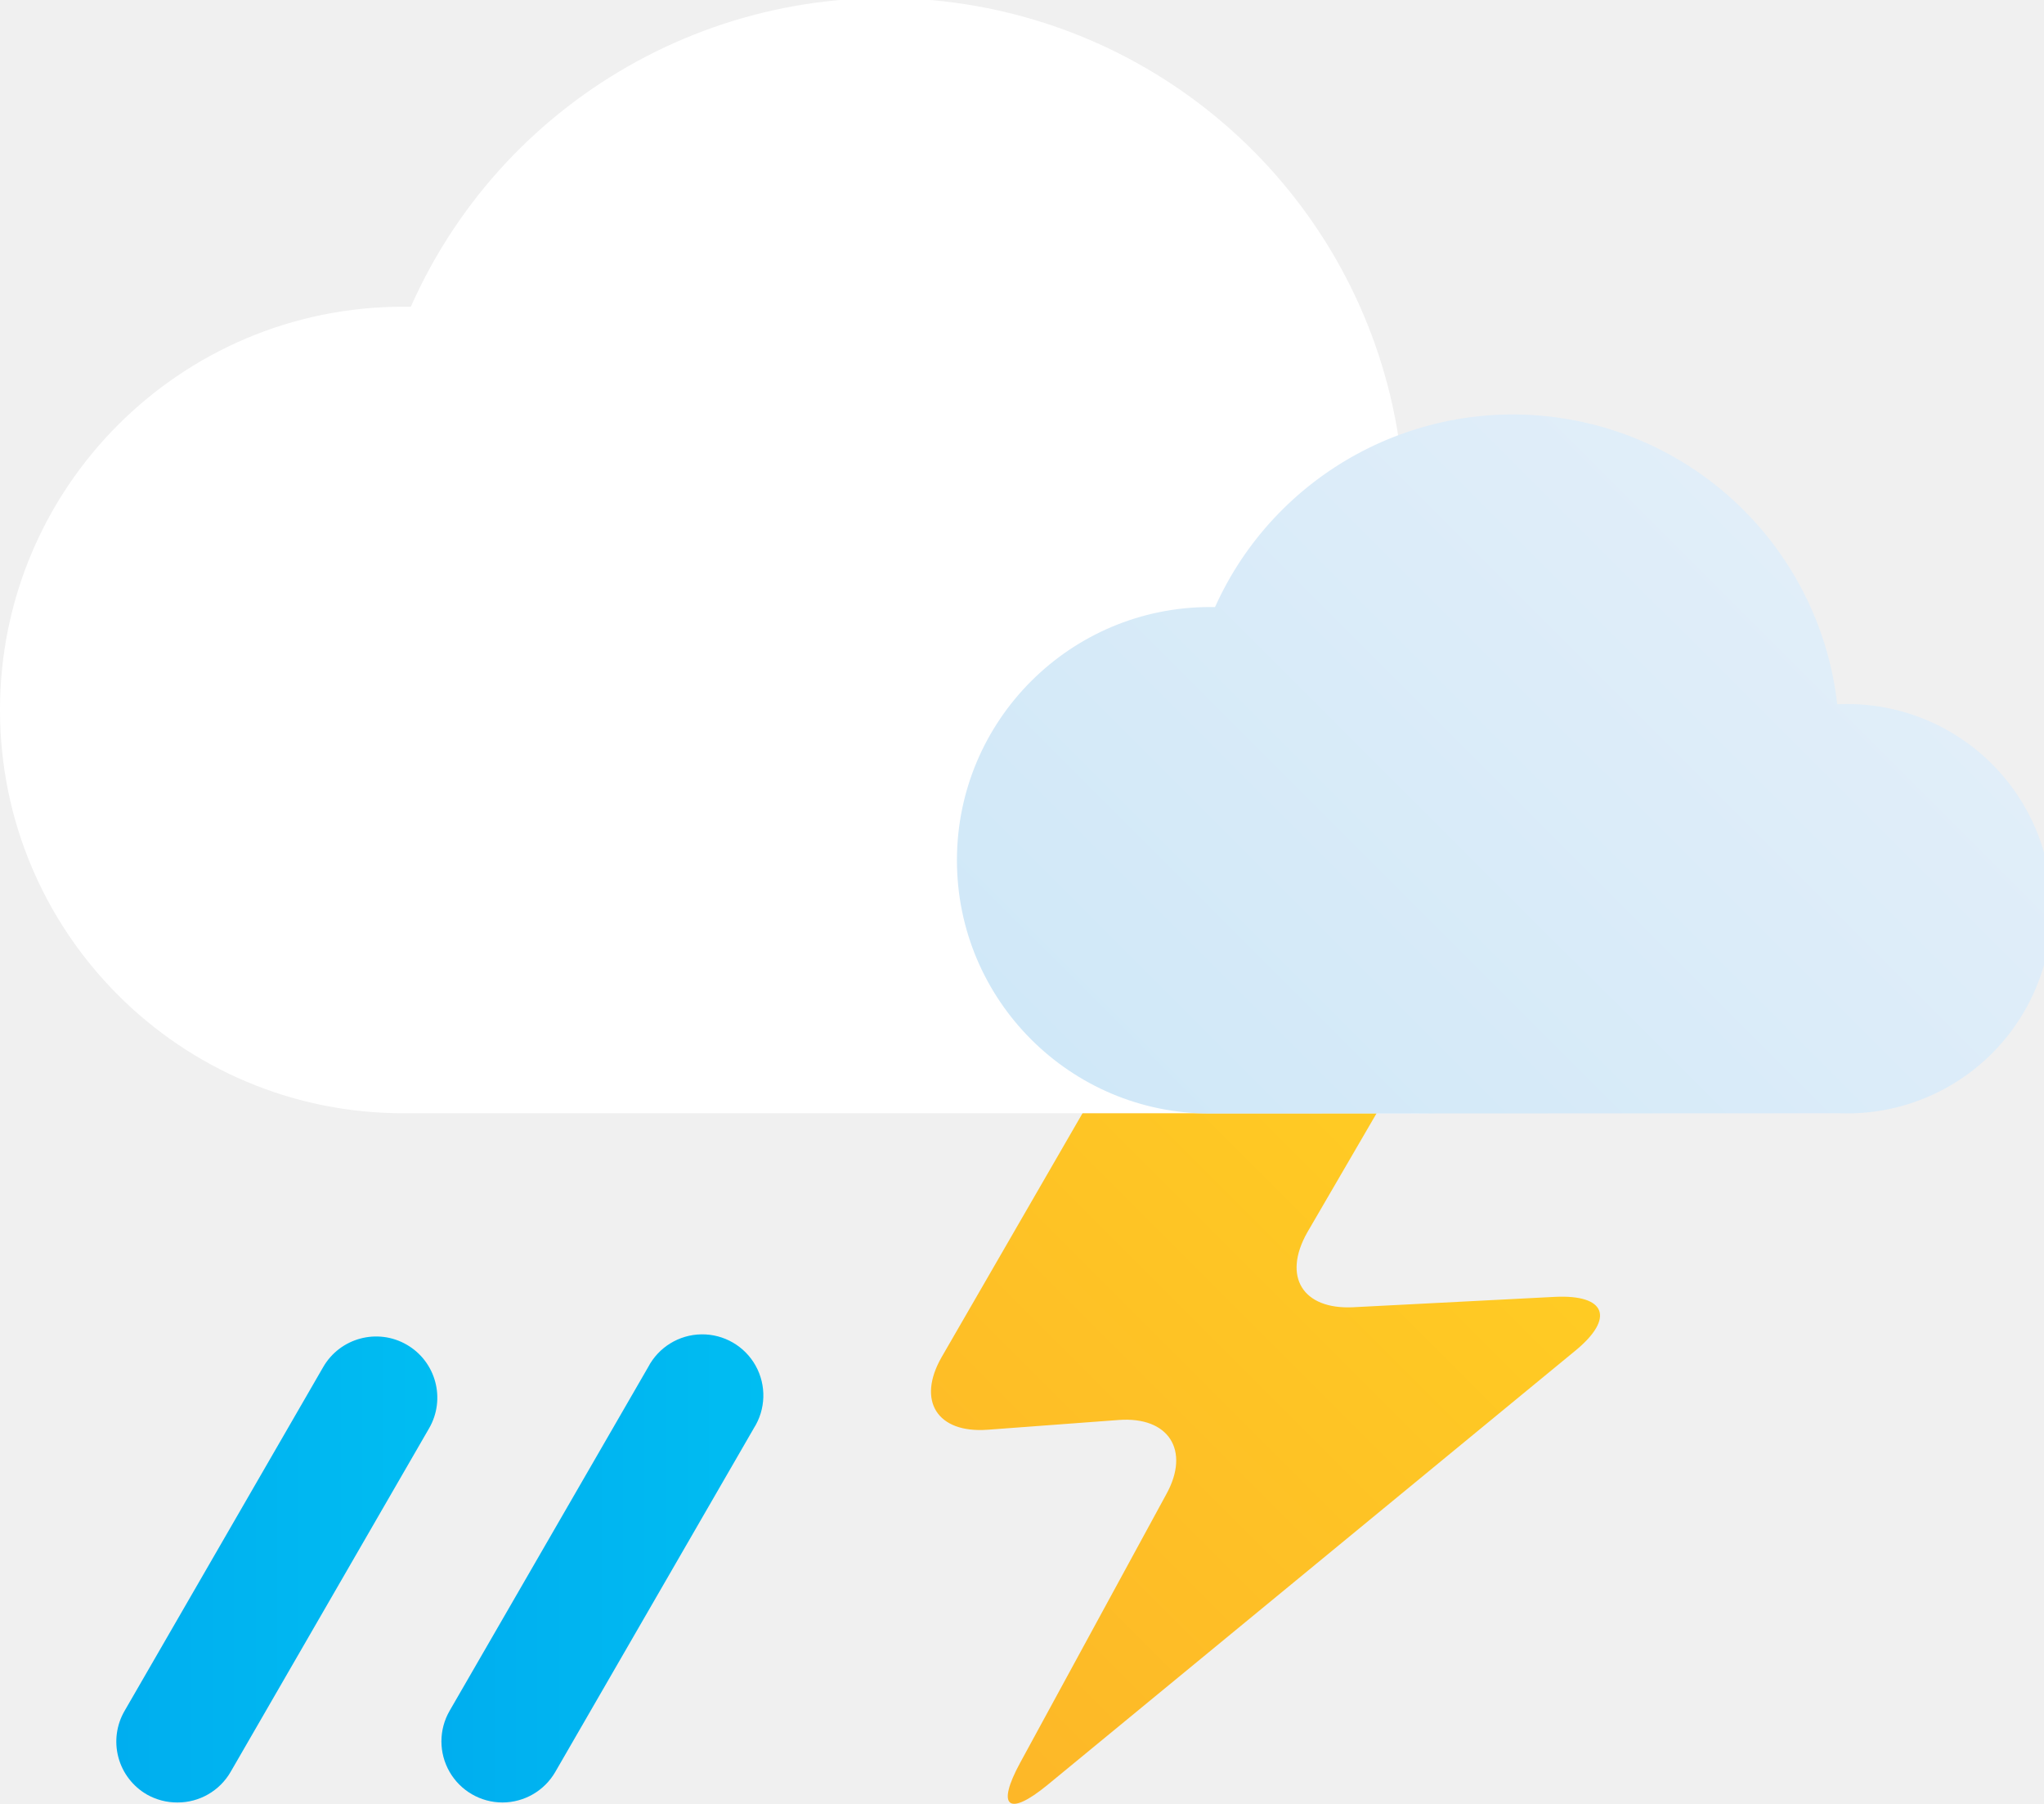
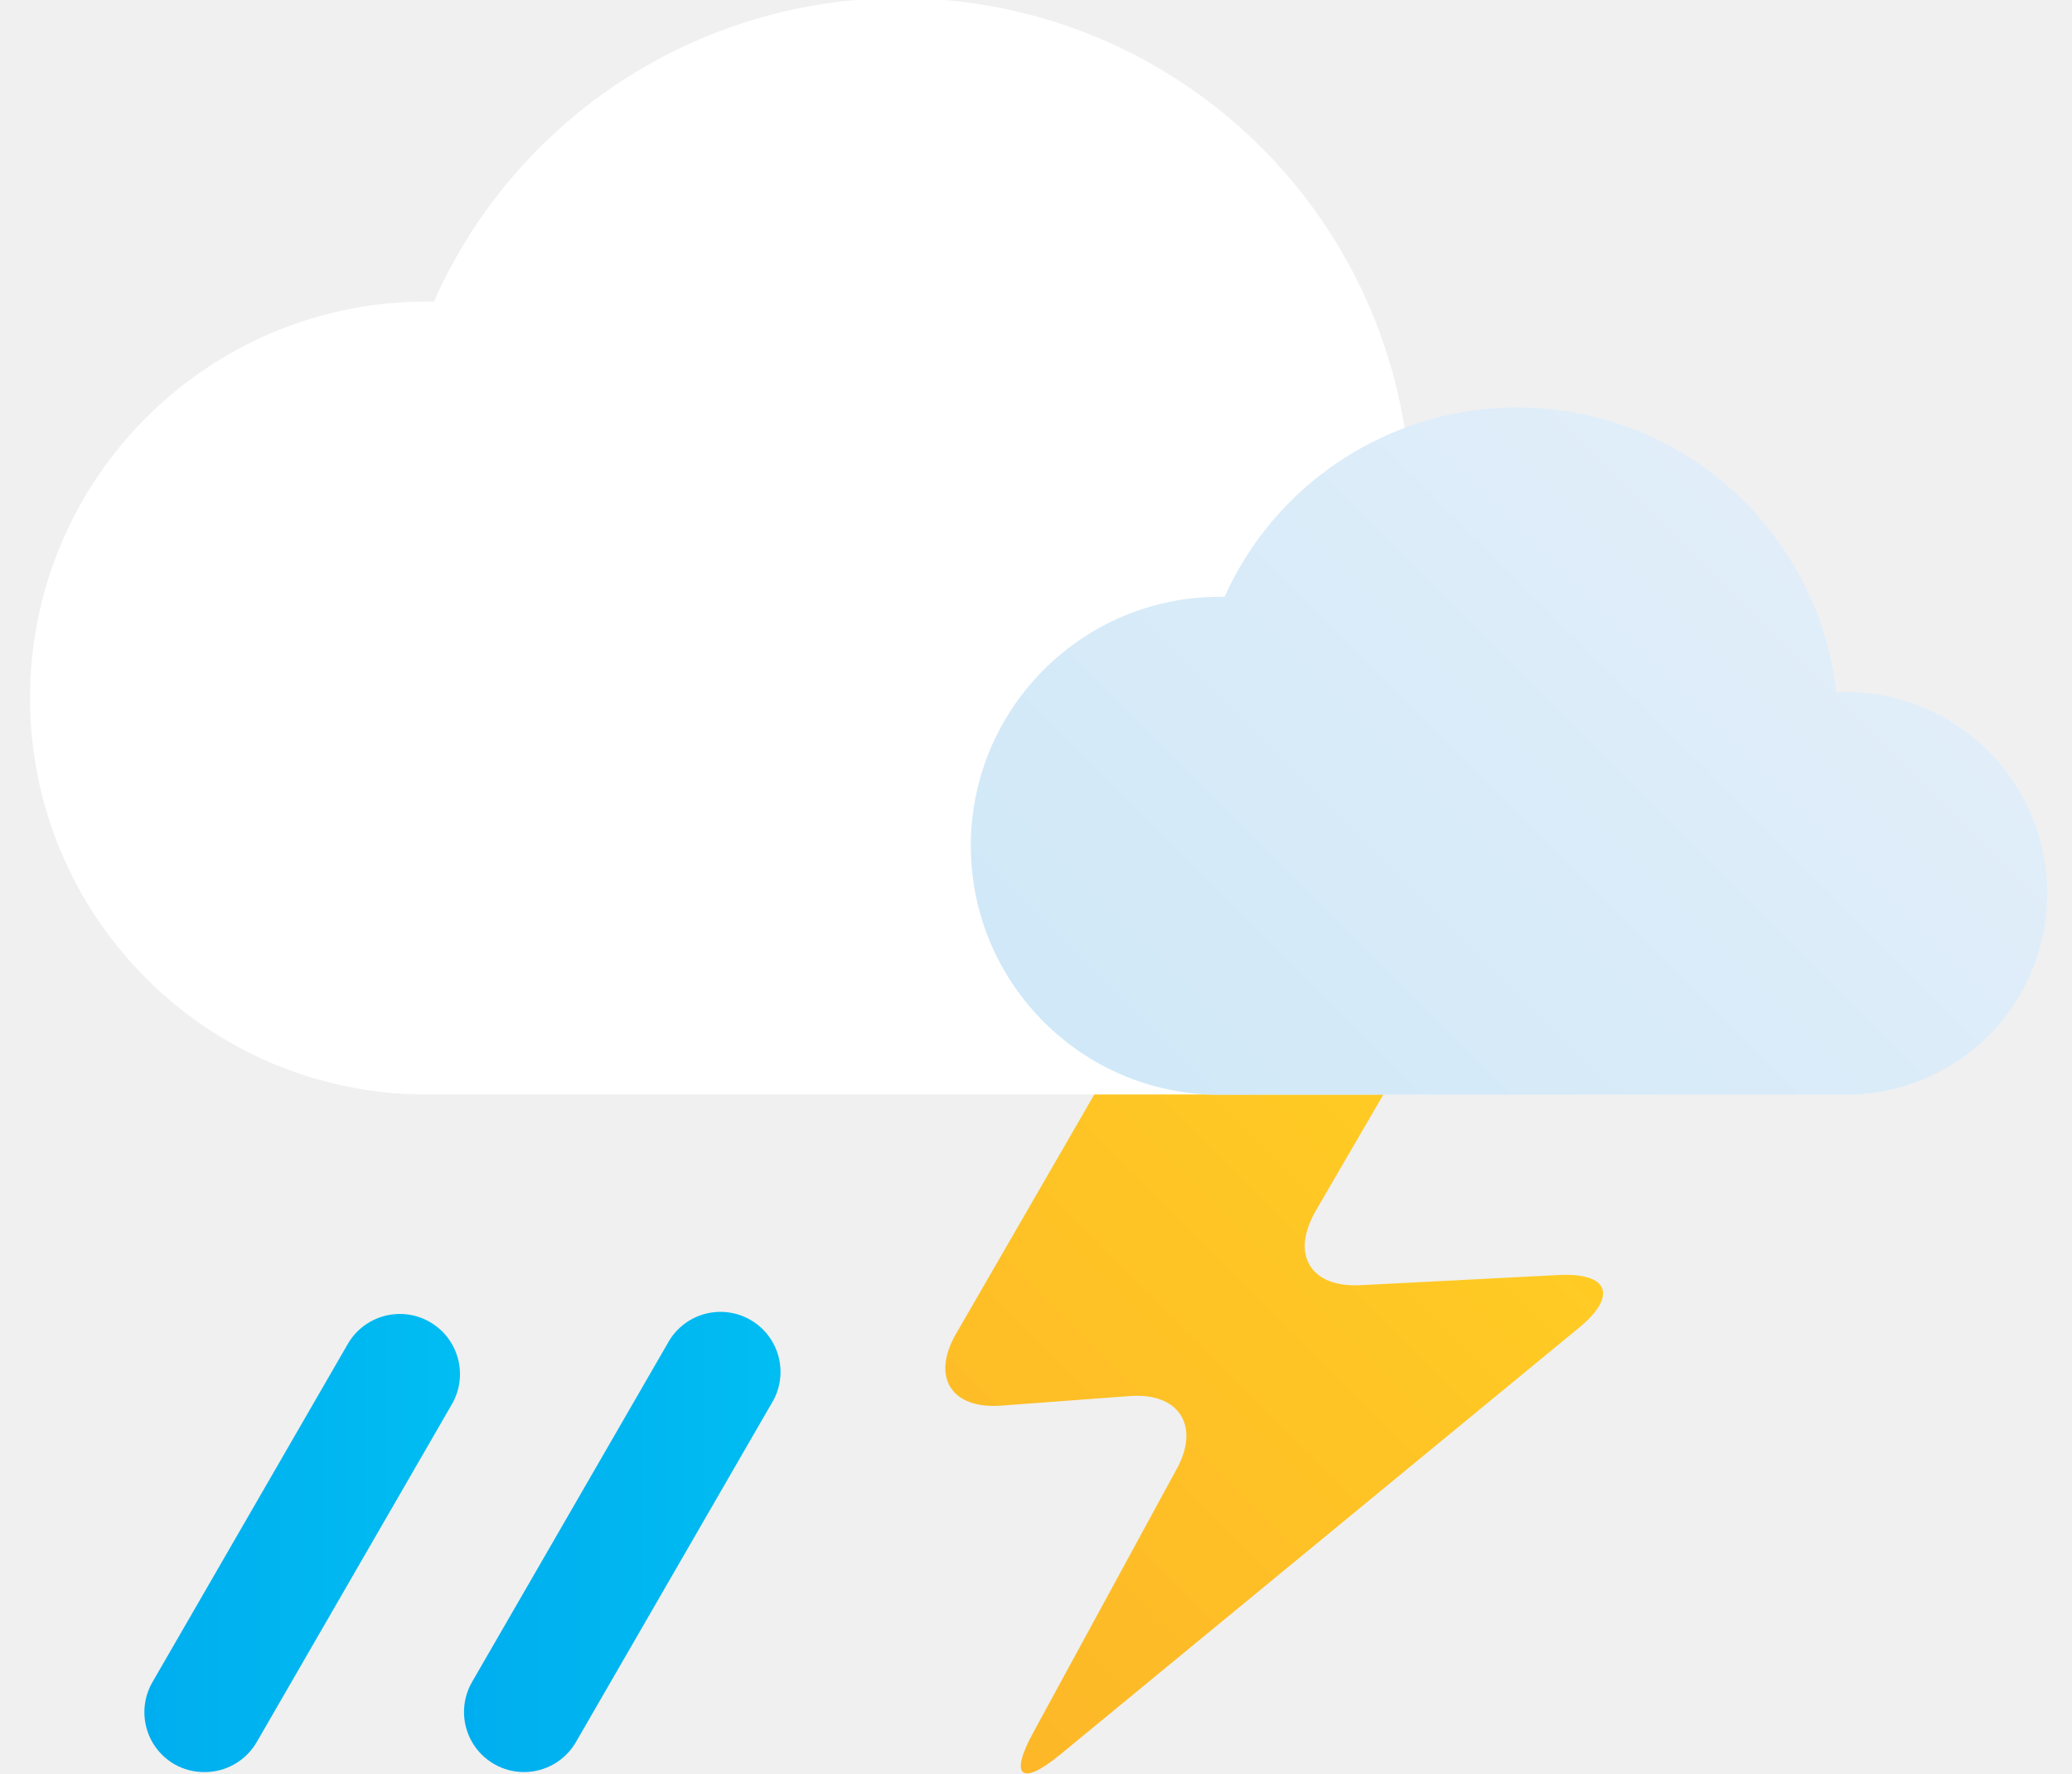
- <svg xmlns="http://www.w3.org/2000/svg" xmlns:xlink="http://www.w3.org/1999/xlink" viewBox="0 0 66.92 59.05">
+ <svg xmlns="http://www.w3.org/2000/svg" xmlns:xlink="http://www.w3.org/1999/xlink" viewBox="-1 0 69 59.05">
  <defs>
    <style>.cls-1{fill:url(#New_Gradient_Swatch_1);}.cls-2{fill:#fff;}.cls-3{fill:url(#New_Gradient_Swatch_copy_2);}.cls-4{fill:url(#New_Gradient_Swatch_copy);}.cls-5{fill:url(#New_Gradient_Swatch_copy-2);}</style>
    <linearGradient id="New_Gradient_Swatch_1" x1="28.79" y1="54.72" x2="48" y2="35.51" gradientUnits="userSpaceOnUse">
      <stop offset="0" stop-color="#fdb728" />
      <stop offset="1" stop-color="#ffcd23" />
    </linearGradient>
    <linearGradient id="New_Gradient_Swatch_copy_2" x1="38.75" y1="39" x2="59.07" y2="18.67" gradientUnits="userSpaceOnUse">
      <stop offset="0" stop-color="#d0e8f8" />
      <stop offset="1" stop-color="#e1eef9" />
    </linearGradient>
    <linearGradient id="New_Gradient_Swatch_copy" x1="3.82" y1="51.33" x2="14.31" y2="51.33" gradientUnits="userSpaceOnUse">
      <stop offset="0" stop-color="#00aeef" />
      <stop offset="1" stop-color="#00bdf2" />
    </linearGradient>
    <linearGradient id="New_Gradient_Swatch_copy-2" x1="14.45" y1="51.33" x2="24.95" y2="51.33" xlink:href="#New_Gradient_Swatch_copy" />
  </defs>
  <g id="Слой_2" data-name="Слой 2">
    <g id="Icons">
      <g id="Mix_Rainfall" data-name="Mix Rainfall">
        <path class="cls-1" d="M40.6,32.7a5.76,5.76,0,0,0-4.5,2.6l-5.27,9.12c-.82,1.43-.15,2.5,1.5,2.38l4.3-.32c1.64-.12,2.34,1,1.56,2.42L33.4,57.7c-.79,1.45-.39,1.78.89.73L51.59,44.2c1.27-1.05,1-1.83-.68-1.75l-6.61.34c-1.65.08-2.32-1-1.5-2.45l2.91-5c.83-1.42.15-2.59-1.5-2.6Z" />
        <path class="cls-2" d="M46,36.44a10.67,10.67,0,1,0,0-21.33h-.11a17,17,0,0,0-32.44-5.07H13.2a13.2,13.2,0,0,0,0,26.4" />
        <path class="cls-3" d="M60.22,36.44a6.7,6.7,0,1,0,0-13.39h-.07a10.69,10.69,0,0,0-20.37-3.18h-.16a8.29,8.29,0,0,0,0,16.58" />
        <path class="cls-4" d="M5.81,59a2,2,0,0,1-1-.26A2,2,0,0,1,4.08,56l6.5-11.25a2,2,0,1,1,3.47,2L7.55,58A2,2,0,0,1,5.81,59Z" />
        <path class="cls-5" d="M16.45,59a2,2,0,0,1-1.73-3l6.5-11.25a2,2,0,1,1,3.46,2L18.18,58A2,2,0,0,1,16.45,59Z" />
      </g>
    </g>
  </g>
</svg>
